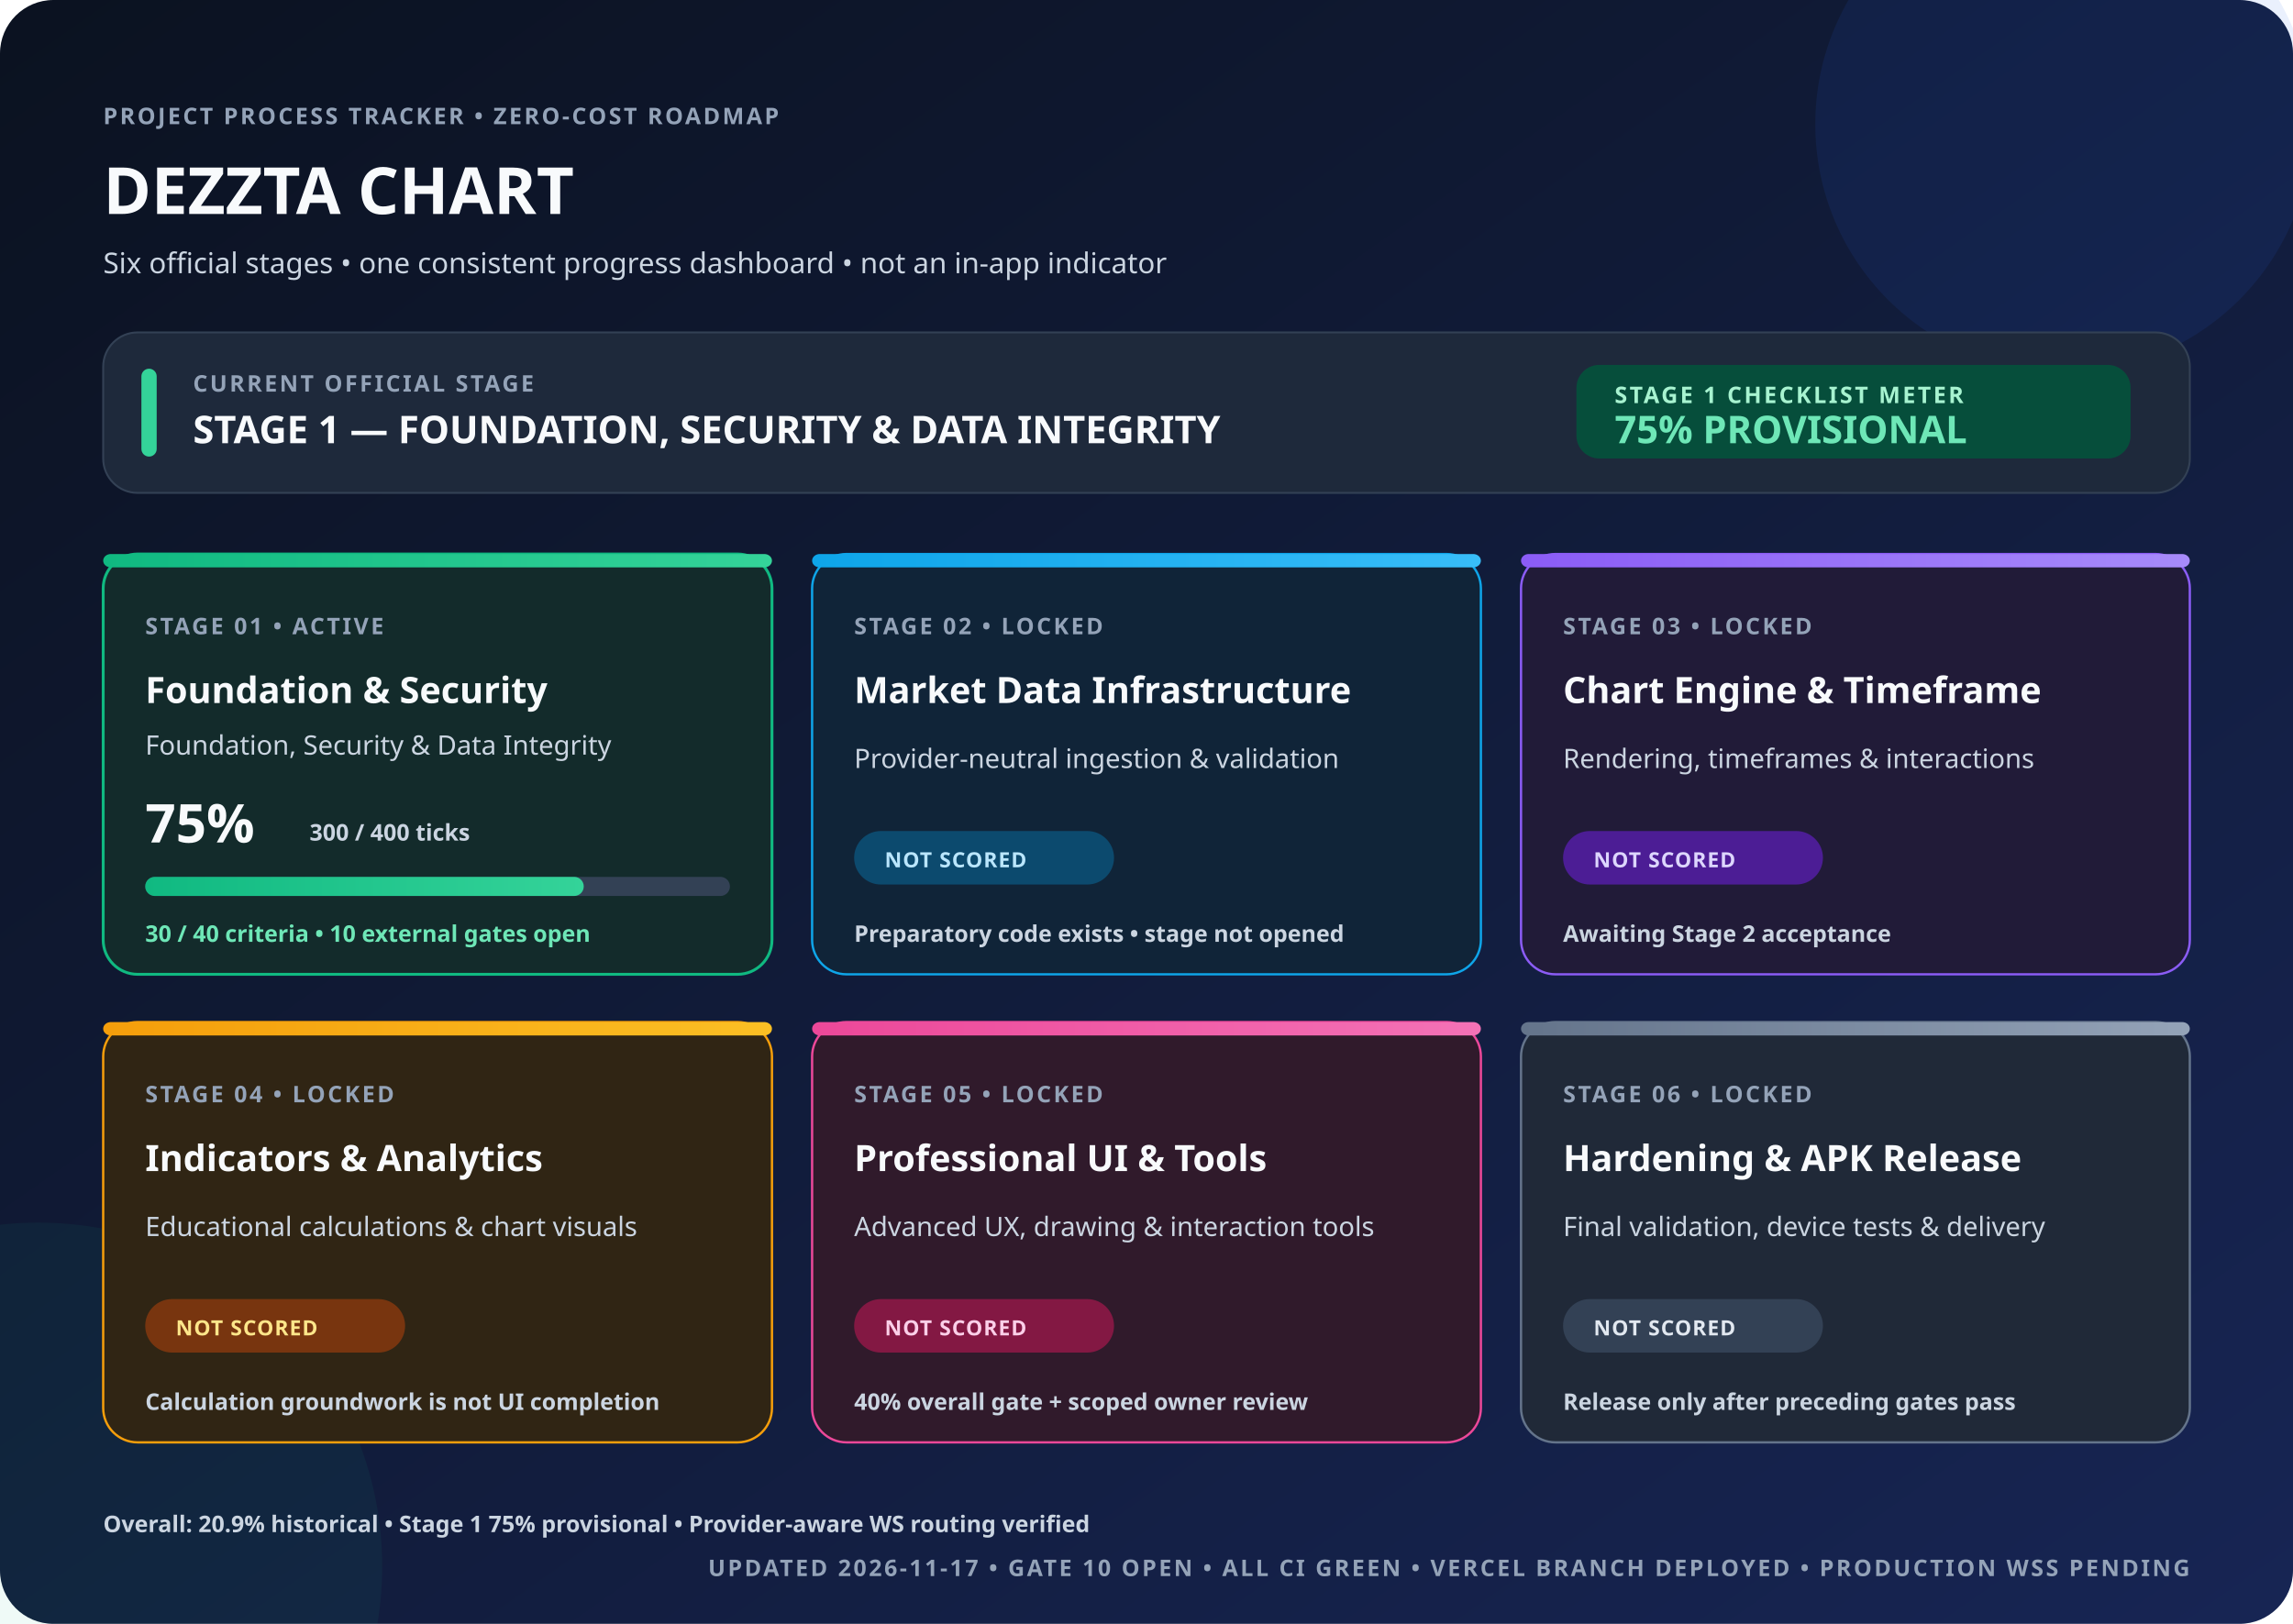
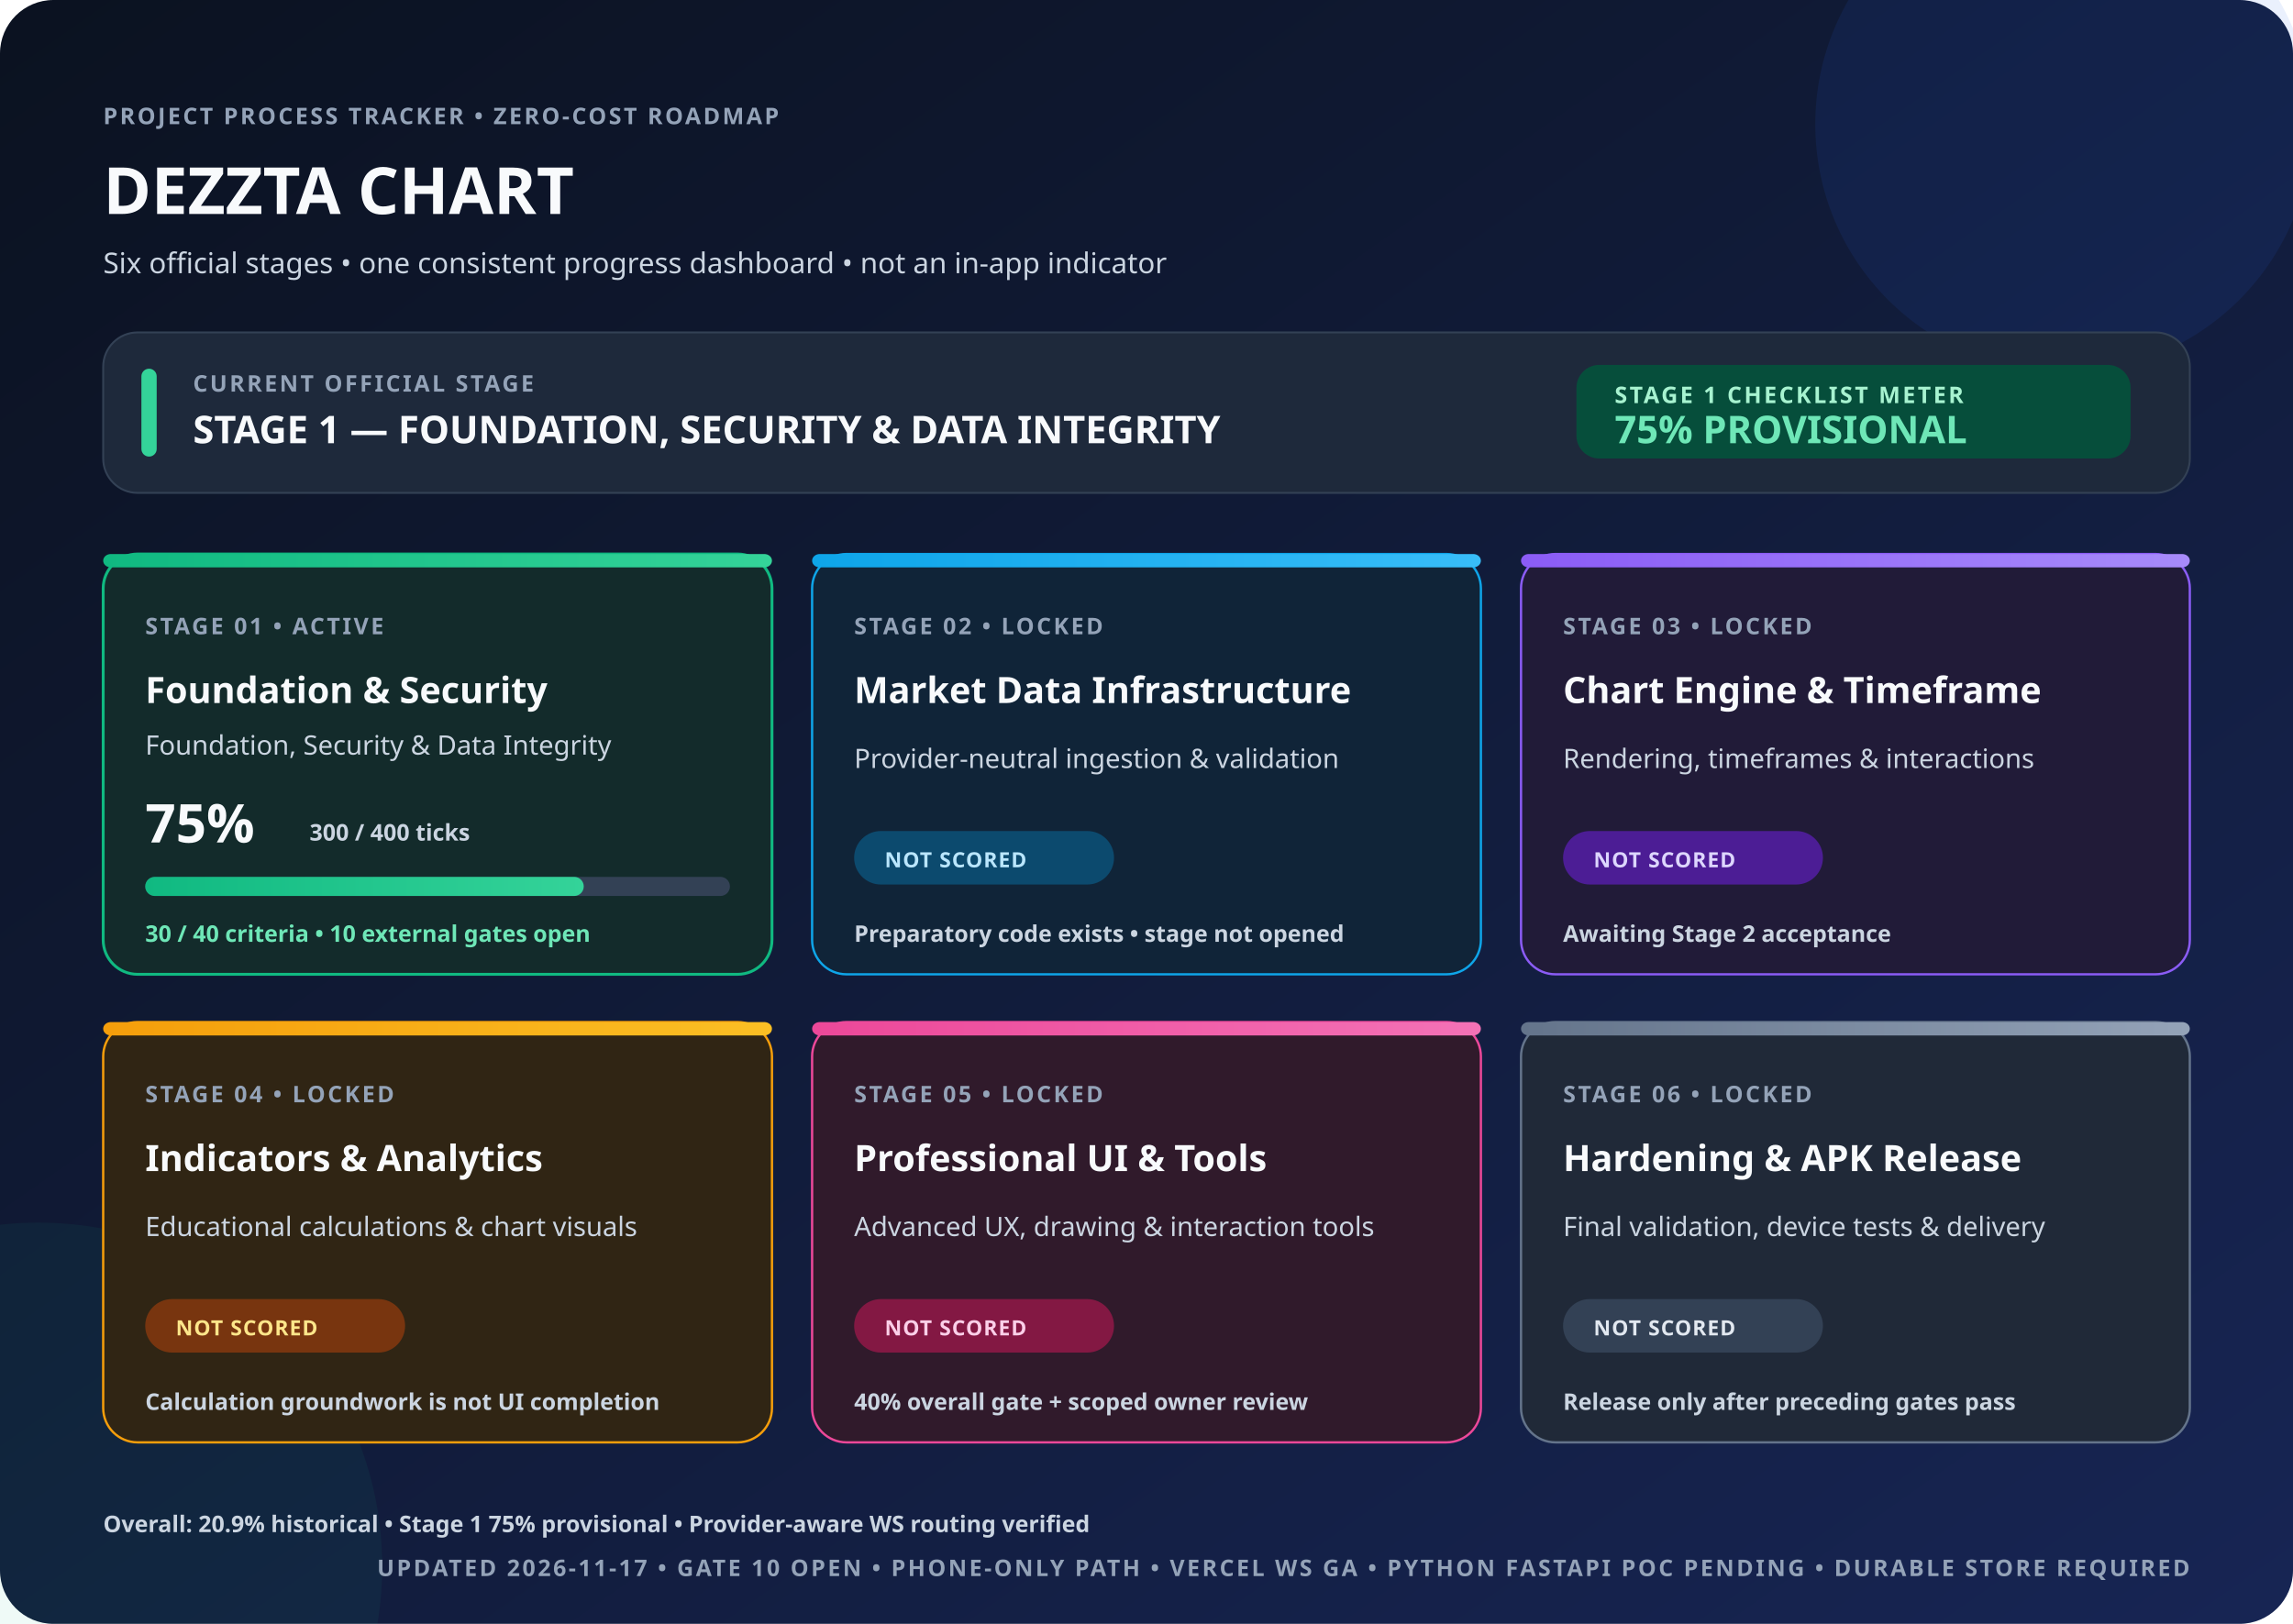
<svg xmlns="http://www.w3.org/2000/svg" width="1200" height="850" viewBox="0 0 1200 850" role="img" aria-labelledby="title desc">
  <defs>
    <linearGradient id="bg" x1="0" y1="0" x2="1" y2="1">
      <stop offset="0" stop-color="#0b1220" />
      <stop offset="1" stop-color="#172554" />
    </linearGradient>
    <linearGradient id="s1" x1="0" y1="0" x2="1" y2="0">
      <stop offset="0" stop-color="#10b981" />
      <stop offset="1" stop-color="#34d399" />
    </linearGradient>
    <linearGradient id="s2" x1="0" y1="0" x2="1" y2="0">
      <stop offset="0" stop-color="#0ea5e9" />
      <stop offset="1" stop-color="#38bdf8" />
    </linearGradient>
    <linearGradient id="s3" x1="0" y1="0" x2="1" y2="0">
      <stop offset="0" stop-color="#8b5cf6" />
      <stop offset="1" stop-color="#a78bfa" />
    </linearGradient>
    <linearGradient id="s4" x1="0" y1="0" x2="1" y2="0">
      <stop offset="0" stop-color="#f59e0b" />
      <stop offset="1" stop-color="#fbbf24" />
    </linearGradient>
    <linearGradient id="s5" x1="0" y1="0" x2="1" y2="0">
      <stop offset="0" stop-color="#ec4899" />
      <stop offset="1" stop-color="#f472b6" />
    </linearGradient>
    <linearGradient id="s6" x1="0" y1="0" x2="1" y2="0">
      <stop offset="0" stop-color="#64748b" />
      <stop offset="1" stop-color="#94a3b8" />
    </linearGradient>
    <style>
    .h{font:700 34px system-ui,sans-serif;fill:#f8fafc}.sub{font:500 15px system-ui,sans-serif;fill:#cbd5e1}
    .k{font:700 12px system-ui,sans-serif;letter-spacing:1.2px;fill:#94a3b8}
    .num{font:800 28px system-ui,sans-serif;fill:#f8fafc}.name{font:700 19px system-ui,sans-serif;fill:#f8fafc}
    .body{font:500 14px system-ui,sans-serif;fill:#cbd5e1}.small{font:600 12px system-ui,sans-serif;fill:#cbd5e1}
    .pill{font:700 11px system-ui,sans-serif;letter-spacing:.5px}
  </style>
  </defs>
  <rect width="1200" height="850" rx="28" fill="url(#bg)" />
  <circle cx="1080" cy="65" r="130" fill="#2563eb" opacity=".10" />
  <circle cx="20" cy="820" r="180" fill="#10b981" opacity=".07" />
  <text x="54" y="65" class="k">PROJECT PROCESS TRACKER • ZERO-COST ROADMAP</text>
  <text x="54" y="112" class="h">DEZZTA CHART</text>
  <text x="54" y="143" class="sub">Six official stages • one consistent progress dashboard • not an in-app indicator</text>
  <rect x="54" y="174" width="1092" height="84" rx="18" fill="#1e293b" stroke="#334155" />
  <rect x="74" y="193" width="8" height="46" rx="4" fill="#34d399" />
  <text x="101" y="205" class="k">CURRENT OFFICIAL STAGE</text>
  <text x="101" y="232" style="font:700 20px system-ui,sans-serif;fill:#f8fafc">STAGE 1 — FOUNDATION, SECURITY &amp; DATA INTEGRITY</text>
  <rect x="825" y="191" width="290" height="49" rx="12" fill="#064e3b" />
  <text x="845" y="211" class="k" style="fill:#a7f3d0">STAGE 1 CHECKLIST METER</text>
  <text x="845" y="232" style="font:800 20px system-ui,sans-serif;fill:#6ee7b7">75% PROVISIONAL</text>
  <g transform="translate(54 290)">
    <rect width="350" height="220" rx="18" fill="#132b2b" stroke="#10b981" stroke-width="1.5" />
    <rect width="350" height="7" rx="4" fill="url(#s1)" />
    <text x="22" y="42" class="k">STAGE 01 • ACTIVE</text>
    <text x="22" y="78" class="name">Foundation &amp; Security</text>
    <text x="22" y="105" class="body">Foundation, Security &amp; Data Integrity</text>
    <text x="22" y="151" class="num">75%</text>
    <text x="108" y="150" class="small">300 / 400 ticks</text>
    <rect x="22" y="169" width="306" height="10" rx="5" fill="#334155" />
    <rect x="22" y="169" width="229.5" height="10" rx="5" fill="url(#s1)" />
    <text x="22" y="203" class="small" style="fill:#6ee7b7">30 / 40 criteria • 10 external gates open</text>
  </g>
  <g transform="translate(425 290)">
    <rect width="350" height="220" rx="18" fill="#102438" stroke="#0ea5e9" stroke-width="1.2" />
    <rect width="350" height="7" rx="4" fill="url(#s2)" />
    <text x="22" y="42" class="k">STAGE 02 • LOCKED</text>
    <text x="22" y="78" class="name">Market Data Infrastructure</text>
    <text x="22" y="112" class="body">Provider-neutral ingestion &amp; validation</text>
    <rect x="22" y="145" width="136" height="28" rx="14" fill="#0c4a6e" />
    <text x="38" y="164" class="pill" fill="#bae6fd">NOT SCORED</text>
    <text x="22" y="203" class="small">Preparatory code exists • stage not opened</text>
  </g>
  <g transform="translate(796 290)">
    <rect width="350" height="220" rx="18" fill="#211b38" stroke="#8b5cf6" stroke-width="1.2" />
    <rect width="350" height="7" rx="4" fill="url(#s3)" />
    <text x="22" y="42" class="k">STAGE 03 • LOCKED</text>
    <text x="22" y="78" class="name">Chart Engine &amp; Timeframe</text>
    <text x="22" y="112" class="body">Rendering, timeframes &amp; interactions</text>
    <rect x="22" y="145" width="136" height="28" rx="14" fill="#4c1d95" />
    <text x="38" y="164" class="pill" fill="#ddd6fe">NOT SCORED</text>
    <text x="22" y="203" class="small">Awaiting Stage 2 acceptance</text>
  </g>
  <g transform="translate(54 535)">
    <rect width="350" height="220" rx="18" fill="#302514" stroke="#f59e0b" stroke-width="1.2" />
    <rect width="350" height="7" rx="4" fill="url(#s4)" />
    <text x="22" y="42" class="k">STAGE 04 • LOCKED</text>
    <text x="22" y="78" class="name">Indicators &amp; Analytics</text>
    <text x="22" y="112" class="body">Educational calculations &amp; chart visuals</text>
    <rect x="22" y="145" width="136" height="28" rx="14" fill="#78350f" />
    <text x="38" y="164" class="pill" fill="#fde68a">NOT SCORED</text>
    <text x="22" y="203" class="small">Calculation groundwork is not UI completion</text>
  </g>
  <g transform="translate(425 535)">
    <rect width="350" height="220" rx="18" fill="#301a2b" stroke="#ec4899" stroke-width="1.2" />
    <rect width="350" height="7" rx="4" fill="url(#s5)" />
    <text x="22" y="42" class="k">STAGE 05 • LOCKED</text>
    <text x="22" y="78" class="name">Professional UI &amp; Tools</text>
    <text x="22" y="112" class="body">Advanced UX, drawing &amp; interaction tools</text>
    <rect x="22" y="145" width="136" height="28" rx="14" fill="#831843" />
    <text x="38" y="164" class="pill" fill="#fbcfe8">NOT SCORED</text>
    <text x="22" y="203" class="small">40% overall gate + scoped owner review</text>
  </g>
  <g transform="translate(796 535)">
    <rect width="350" height="220" rx="18" fill="#202938" stroke="#64748b" stroke-width="1.2" />
    <rect width="350" height="7" rx="4" fill="url(#s6)" />
    <text x="22" y="42" class="k">STAGE 06 • LOCKED</text>
    <text x="22" y="78" class="name">Hardening &amp; APK Release</text>
    <text x="22" y="112" class="body">Final validation, device tests &amp; delivery</text>
    <rect x="22" y="145" width="136" height="28" rx="14" fill="#334155" />
    <text x="38" y="164" class="pill" fill="#e2e8f0">NOT SCORED</text>
    <text x="22" y="203" class="small">Release only after preceding gates pass</text>
  </g>
  <text x="54" y="802" class="small">Overall: 20.9% historical • Stage 1 75% provisional • Provider-aware WS routing verified</text>
-   <text x="1146" y="825" text-anchor="end" class="k">UPDATED 2026-11-17 • GATE 10 OPEN • ALL CI GREEN • VERCEL BRANCH DEPLOYED • PRODUCTION WSS PENDING</text>
+   <text x="1146" y="825" text-anchor="end" class="k">UPDATED 2026-11-17 • GATE 10 OPEN • PHONE-ONLY PATH • VERCEL WS GA • PYTHON FASTAPI POC PENDING • DURABLE STORE REQUIRED</text>
</svg>
